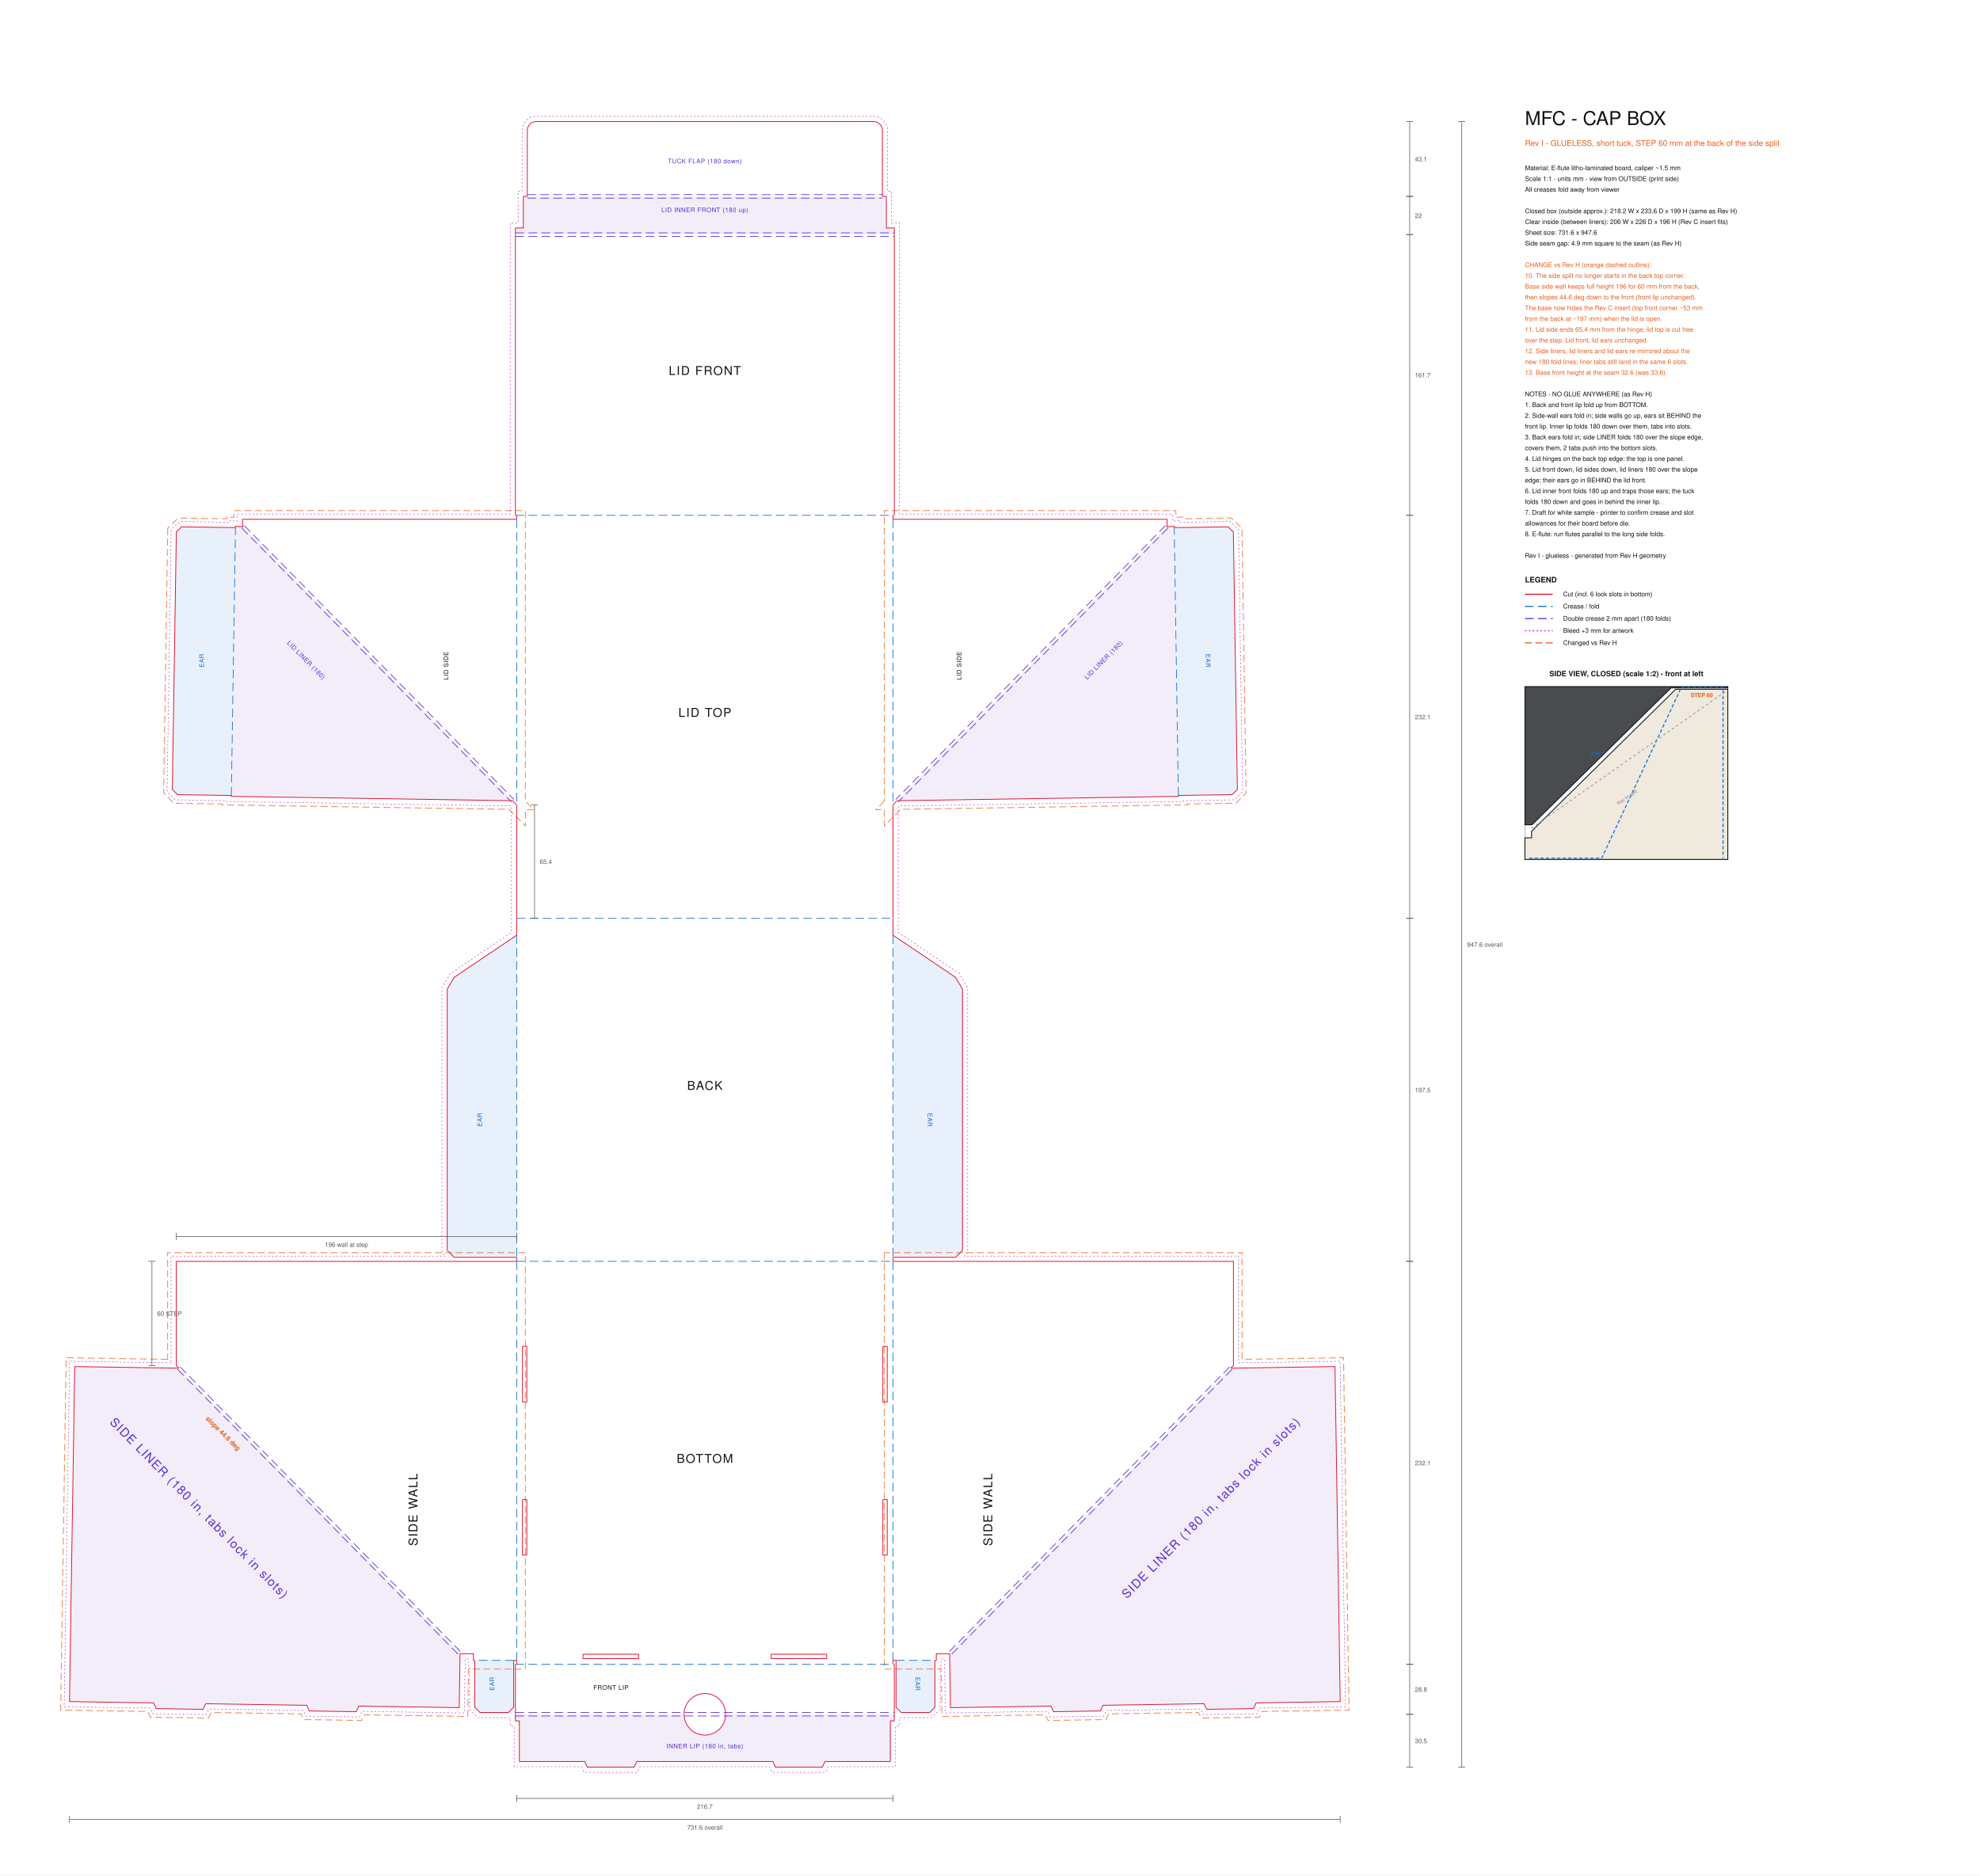
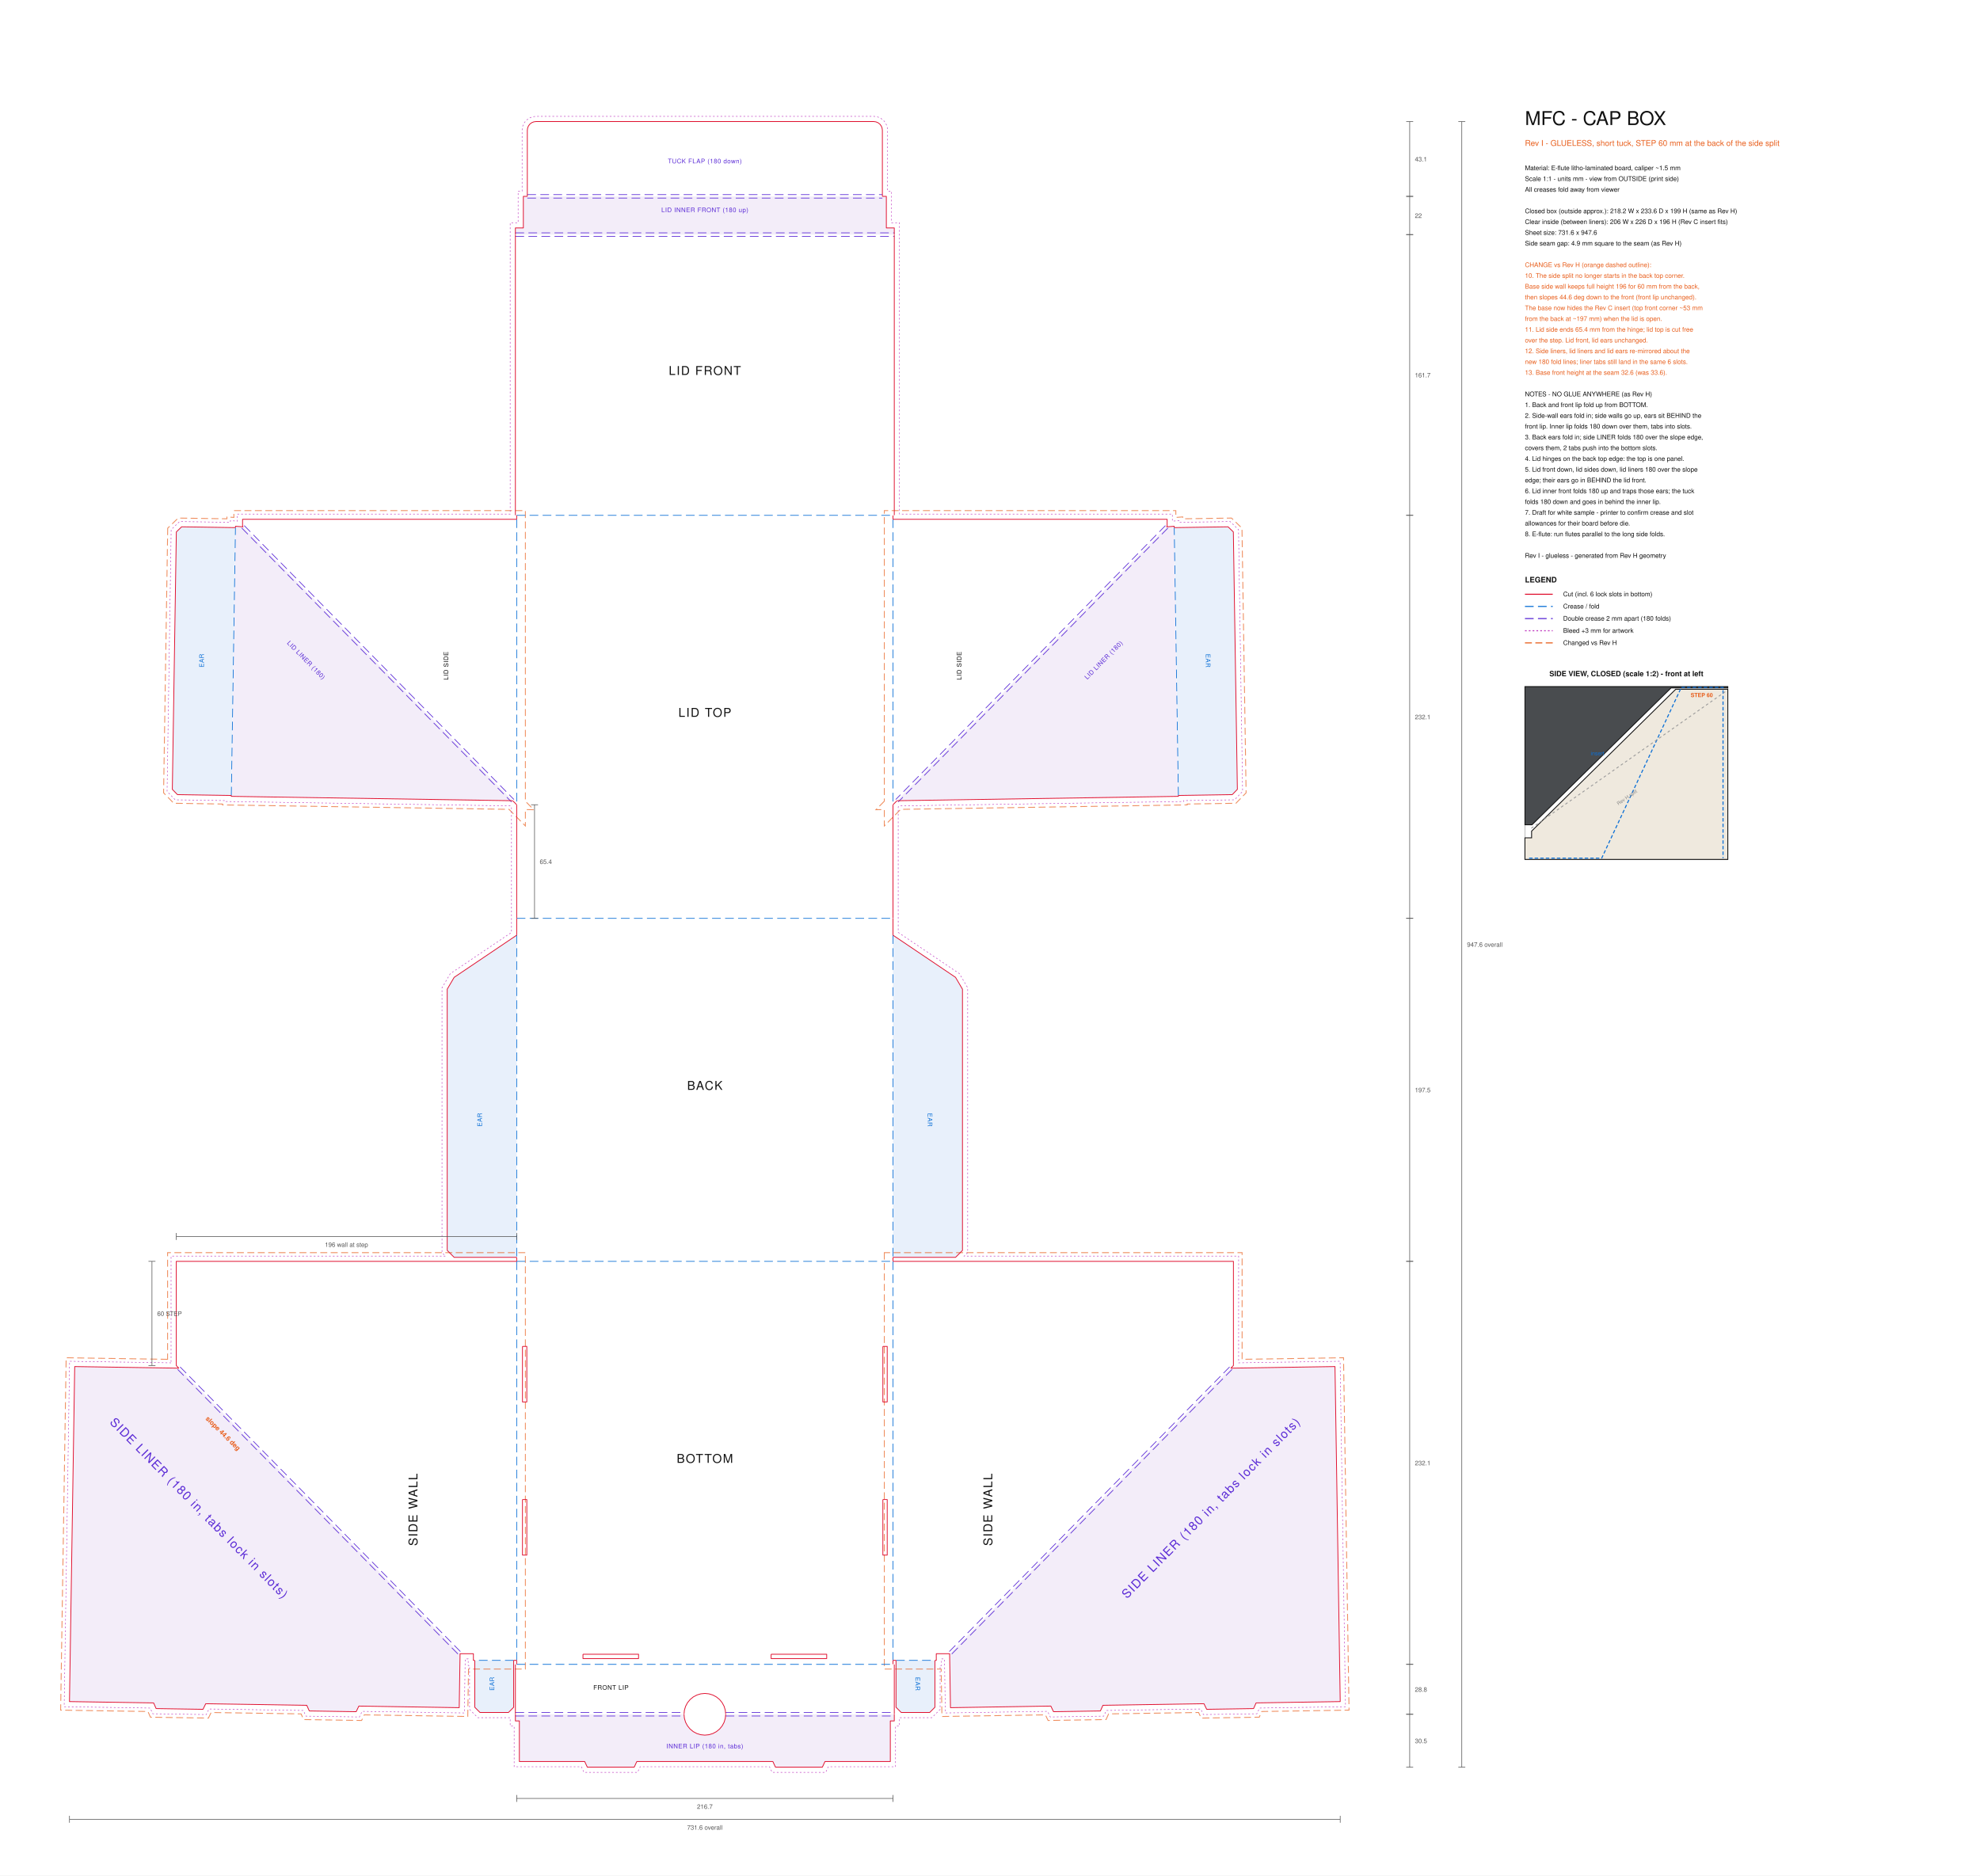
<svg xmlns="http://www.w3.org/2000/svg" width="1140mm" height="1080mm" viewBox="0 0 1140 1080">
  <rect width="100%" height="100%" fill="#ffffff" />
  <g transform="translate(1.76 0.00)">
    <path d="M294.98 987.14 L392.06 987.14 L392.29 989.48 L392.97 991.73 L394.08 993.81 L395.57 995.63 L397.39 997.12 L399.47 998.23 L401.72 998.91 L404.06 999.14 L406.40 998.91 L408.65 998.23 L410.73 997.12 L412.55 995.63 L414.04 993.81 L415.15 991.73 L415.83 989.48 L416.06 987.14 L513.13 987.14 L513.13 990.97 L510.85 990.97 L510.85 1014.35 L473.22 1014.35 L471.72 1017.60 L444.72 1017.60 L443.22 1014.35 L364.89 1014.35 L363.39 1017.60 L336.39 1017.60 L334.89 1014.35 L297.27 1014.35 L297.27 990.97 L294.98 990.97 Z" fill="#f3edf9" />
    <path d="M101.23 787.84 L41.25 786.91 L38.24 979.83 L86.68 980.59 L88.13 983.86 L115.13 984.28 L116.68 981.06 L174.87 981.97 L176.32 985.23 L203.30 985.66 L204.85 982.42 L262.64 983.33 L263.13 952.27 Z" fill="#f3edf9" />
    <path d="M293.99 956.10 L271.60 956.10 L271.60 983.10 L274.60 986.10 L290.99 986.10 L293.99 983.10 Z" fill="#e8f0fb" />
    <path d="M706.89 787.84 L766.87 786.91 L769.88 979.83 L721.44 980.59 L719.99 983.86 L692.99 984.28 L691.44 981.06 L633.25 981.97 L631.80 985.23 L604.82 985.66 L603.27 982.42 L545.48 983.33 L544.99 952.27 Z" fill="#f3edf9" />
    <path d="M514.13 956.10 L536.52 956.10 L536.52 983.10 L533.52 986.10 L517.13 986.10 L514.13 983.10 Z" fill="#e8f0fb" />
    <path d="M295.73 724.03 L259.73 724.03 L255.73 720.03 L255.73 569.60 L259.73 562.78 L295.73 538.52 Z" fill="#e8f0fb" />
    <path d="M512.39 724.03 L548.39 724.03 L552.39 720.03 L552.39 569.60 L548.39 562.78 L512.39 538.52 Z" fill="#e8f0fb" />
    <path d="M294.98 135.08 L513.13 135.08 L513.13 131.25 L508.56 131.25 L508.56 113.08 L299.56 113.08 L299.56 131.25 L294.98 131.25 Z" fill="#f3edf9" />
    <path d="M293.44 461.08 L131.41 458.57 L133.82 303.04 L138.15 303.36 Z" fill="#f3edf9" />
    <path d="M131.42 458.06 L133.81 303.82 L102.82 303.35 L99.77 306.30 L97.46 454.54 L100.42 457.58 Z" fill="#e8f0fb" />
    <path d="M514.68 461.08 L676.71 458.57 L674.30 303.04 L669.97 303.36 Z" fill="#f3edf9" />
    <path d="M676.70 458.06 L674.31 303.82 L705.30 303.35 L708.35 306.30 L710.66 454.54 L707.70 457.58 Z" fill="#e8f0fb" />
    <path d="M507.39 721.32 L507.39 961.10 L540.13 961.10 L540.56 988.41 L600.14 987.47 L601.69 990.71 L635.07 990.18 L636.52 986.92 L688.32 986.11 L689.87 989.33 L723.26 988.81 L724.71 985.54 L774.96 984.75 L771.79 781.83 L713.39 782.74 L713.39 721.32 L507.39 721.32 Z" fill="none" stroke="#e85d1a" stroke-width="0.5" stroke-dasharray="4 2" opacity="0.7" />
    <path d="M507.39 461.36 L502.55 466.27 L507.39 466.19 L507.39 475.60 L516.80 466.05 L681.79 463.49 L681.78 462.98 L709.84 462.55 L715.69 456.54 L713.32 304.15 L707.29 298.32 L679.23 298.74 L679.22 297.66 L675.23 297.96 L675.23 294.03 L507.39 294.03 L507.39 461.36 Z" fill="none" stroke="#e85d1a" stroke-width="0.5" stroke-dasharray="4 2" opacity="0.7" />
    <path d="M94.80 304.15 L92.43 456.54 L98.28 462.55 L126.34 462.98 L126.33 463.49 L291.32 466.05 L300.73 475.60 L300.73 466.19 L305.57 466.27 L300.73 461.36 L300.73 294.03 L132.89 294.03 L132.89 297.96 L128.90 297.66 L128.89 298.74 L100.83 298.32 L94.80 304.15 Z" fill="none" stroke="#e85d1a" stroke-width="0.5" stroke-dasharray="4 2" opacity="0.7" />
    <path d="M94.73 782.74 L36.33 781.83 L33.16 984.75 L83.41 985.54 L84.86 988.81 L118.25 989.33 L119.80 986.11 L171.60 986.92 L173.05 990.18 L206.43 990.71 L207.98 987.47 L267.56 988.41 L267.99 961.10 L300.73 961.10 L300.73 721.32 L94.73 721.32 L94.73 782.74 Z" fill="none" stroke="#e85d1a" stroke-width="0.5" stroke-dasharray="4 2" opacity="0.7" />
    <path d="M96.73 784.77 L38.30 783.86 L35.19 982.78 L84.72 983.56 L86.17 986.83 L117.00 987.31 L118.55 984.09 L172.91 984.94 L174.36 988.20 L205.18 988.69 L206.73 985.45 L265.59 986.38 L266.08 955.27 L267.81 955.27 L267.81 959.10 L268.60 959.10 L268.60 984.34 L273.36 989.10 L291.98 989.10 L291.98 993.97 L294.27 993.97 L294.27 1017.35 L332.97 1017.35 L334.47 1020.60 L365.31 1020.60 L366.81 1017.35 L441.30 1017.35 L442.80 1020.60 L473.64 1020.60 L475.14 1017.35 L513.85 1017.35 L513.85 993.97 L516.13 993.97 L516.13 989.10 L534.76 989.10 L539.52 984.34 L539.52 959.10 L540.31 959.10 L540.31 955.27 L542.04 955.27 L542.53 986.38 L601.39 985.45 L602.94 988.69 L633.76 988.20 L635.21 984.94 L689.57 984.09 L691.12 987.31 L721.95 986.83 L723.40 983.56 L772.93 982.78 L769.82 783.86 L711.39 784.77 L711.39 723.32 L553.34 723.32 L555.39 721.27 L555.39 568.79 L550.63 560.67 L515.39 536.92 L515.39 464.63 L515.95 464.06 L679.76 461.52 L679.75 461.01 L708.99 460.56 L713.68 455.74 L711.33 305.01 L706.49 300.33 L677.27 300.77 L677.25 299.81 L673.23 300.11 L673.23 296.03 L516.13 296.03 L516.13 128.25 L511.56 128.25 L511.56 110.08 L509.27 110.08 L509.27 74.80 L509.02 72.92 L508.22 70.99 L506.95 69.32 L505.28 68.05 L503.35 67.25 L501.47 67.00 L306.65 67.00 L304.77 67.25 L302.84 68.05 L301.17 69.32 L299.90 70.99 L299.10 72.92 L298.85 74.80 L298.85 110.08 L296.56 110.08 L296.56 128.25 L291.98 128.25 L291.98 296.03 L134.89 296.03 L134.89 300.11 L130.87 299.81 L130.85 300.77 L101.63 300.33 L96.79 305.01 L94.44 455.74 L99.13 460.56 L128.37 461.01 L128.36 461.52 L292.17 464.06 L292.73 464.63 L292.73 536.92 L257.49 560.67 L252.73 568.79 L252.73 721.27 L254.78 723.32 L96.73 723.32 L96.73 784.77 Z" fill="none" stroke="#c03cc0" stroke-width="0.3" stroke-dasharray="1 1.2" />
-     <path d="M294.98 958.39 L513.13 958.39 M295.73 726.32 L295.73 956.10 M293.99 956.10 L271.60 956.10 M512.39 726.32 L512.39 956.10 M514.13 956.10 L536.52 956.10 M295.73 726.32 L512.39 726.32 M295.73 538.52 L295.73 724.03 M512.39 538.52 L512.39 724.03 M295.73 528.82 L512.39 528.82 M294.98 296.74 L513.13 296.74 M295.73 299.03 L295.73 463.40 M131.42 458.06 L133.81 303.82 M512.39 299.03 L512.39 463.40 M676.70 458.06 L674.31 303.82" fill="none" stroke="#0a6fd6" stroke-width="0.4" stroke-dasharray="5 2.5" />
-     <path d="M294.98 986.14 L513.13 986.14 M294.98 988.14 L513.13 988.14 M101.94 787.14 L263.84 951.57 M100.52 788.54 L262.42 952.97 M707.60 788.54 L545.70 952.97 M706.18 787.14 L544.28 951.57 M294.98 134.08 L513.13 134.08 M294.98 136.08 L513.13 136.08 M301.85 112.08 L506.27 112.08 M301.85 114.08 L506.27 114.08 M138.86 302.66 L294.15 460.38 M137.44 304.06 L292.73 461.78 M670.68 304.06 L515.39 461.78 M669.26 302.66 L513.97 460.38" fill="none" stroke="#5b2bd6" stroke-width="0.4" stroke-dasharray="5 2.5" />
+     <path d="M295.67 958.39 L512.45 958.39 M295.73 726.32 L295.73 956.10 M293.99 956.10 L271.60 956.10 M512.39 726.32 L512.39 956.10 M514.13 956.10 L536.52 956.10 M295.73 726.32 L512.39 726.32 M295.73 538.52 L295.73 724.03 M512.39 538.52 L512.39 724.03 M295.73 528.82 L512.39 528.82 M295.67 296.74 L512.45 296.74 M295.73 299.03 L295.73 463.40 M131.42 458.06 L133.81 303.82 M512.39 299.03 L512.39 463.40 M676.70 458.06 L674.31 303.82" fill="none" stroke="#0a6fd6" stroke-width="0.4" stroke-dasharray="5 2.5" />
+     <path d="M294.98 986.14 L392.12 986.14 M294.98 988.14 L392.12 988.14 M416.00 986.14 L513.13 986.14 M416.00 988.14 L513.13 988.14 M101.94 787.14 L263.84 951.57 M100.52 788.54 L262.42 952.97 M707.60 788.54 L545.70 952.97 M706.18 787.14 L544.28 951.57 M294.98 134.08 L513.13 134.08 M294.98 136.08 L513.13 136.08 M301.85 112.08 L506.27 112.08 M301.85 114.08 L506.27 114.08 M138.86 302.66 L294.15 460.38 M137.44 304.06 L292.73 461.78 M670.68 304.06 L515.39 461.78 M669.26 302.66 L513.97 460.38" fill="none" stroke="#5b2bd6" stroke-width="0.4" stroke-dasharray="5 2.5" />
    <path d="M101.23 787.84 L41.25 786.91 L38.24 979.83 L86.68 980.59 L88.13 983.86 L115.13 984.28 L116.68 981.06 L174.87 981.97 L176.32 985.23 L203.30 985.66 L204.85 982.42 L262.64 983.33 L263.13 952.27 L270.81 952.27 L270.81 956.10 L271.60 956.10 M295.65 726.32 L99.73 726.32 L99.73 786.32 L101.23 787.84 M293.33 461.08 L131.41 458.57 L131.42 458.06 M133.73 303.82 L102.82 303.35 L99.77 306.30 L97.46 454.54 L100.42 457.58 L131.42 458.06 M133.81 303.82 L133.82 303.04 L138.15 303.36 L137.89 302.86 L137.89 299.03 L295.65 299.03 M271.60 956.18 L271.60 983.10 L274.60 986.10 L290.99 986.10 L293.99 983.10 L293.99 956.18 M293.44 461.08 L295.65 463.32 M293.99 956.10 L295.65 956.10 M301.85 113.08 L299.56 113.08 L299.56 131.25 L294.98 131.25 L294.98 135.00 M294.98 296.66 L294.98 135.16 M294.98 987.06 L294.98 958.47 M513.13 987.22 L513.13 990.97 L510.85 990.97 L510.85 1014.35 L473.22 1014.35 L471.72 1017.60 L444.72 1017.60 L443.22 1014.35 L364.89 1014.35 L363.39 1017.60 L336.39 1017.60 L334.89 1014.35 L297.27 1014.35 L297.27 990.97 L294.98 990.97 L294.98 987.22 M295.65 724.03 L259.73 724.03 L255.73 720.03 L255.73 569.60 L259.73 562.78 L295.65 538.57 M295.73 299.03 L295.73 296.82 M295.73 528.74 L295.73 463.40 M295.73 538.52 L295.73 528.90 M295.73 726.24 L295.73 724.03 M295.73 958.31 L295.73 956.10 M506.27 113.00 L506.27 75.00 L506.10 73.71 L505.60 72.50 L504.81 71.46 L503.77 70.67 L502.56 70.17 L501.27 70.00 L306.85 70.00 L305.56 70.17 L304.35 70.67 L303.31 71.46 L302.52 72.50 L302.02 73.71 L301.85 75.00 L301.85 113.00 M416.05 987.06 L415.83 984.80 L415.15 982.55 L414.04 980.47 L412.55 978.65 L410.73 977.16 L408.65 976.05 L406.40 975.37 L404.06 975.14 L401.72 975.37 L399.47 976.05 L397.39 977.16 L395.57 978.65 L394.08 980.47 L392.97 982.55 L392.29 984.80 L392.07 987.06 M392.07 987.22 L392.29 989.48 L392.97 991.73 L394.08 993.81 L395.57 995.63 L397.39 997.12 L399.47 998.23 L401.72 998.91 L404.06 999.14 L406.40 998.91 L408.65 998.23 L410.73 997.12 L412.55 995.63 L414.04 993.81 L415.15 991.73 L415.83 989.48 L416.05 987.22 M513.13 135.00 L513.13 131.25 L508.56 131.25 L508.56 113.08 L506.27 113.08 M512.39 296.82 L512.39 299.03 M512.39 463.40 L512.39 528.74 M512.39 528.90 L512.39 538.52 M512.39 724.03 L512.39 726.24 M512.39 956.10 L512.39 958.31 M512.47 299.03 L670.23 299.03 L670.23 302.86 L669.97 303.36 L674.30 303.04 L674.31 303.82 M514.68 461.08 L512.47 463.32 M512.47 724.03 L548.39 724.03 L552.39 720.03 L552.39 569.60 L548.39 562.78 L512.47 538.57 M512.47 726.32 L708.39 726.32 L708.39 786.32 L706.89 787.84 M514.13 956.10 L512.47 956.10 M513.13 135.16 L513.13 296.66 M513.13 958.47 L513.13 987.06 M536.52 956.18 L536.52 983.10 L533.52 986.10 L517.13 986.10 L514.13 983.10 L514.13 956.18 M514.79 461.08 L676.71 458.57 L676.70 458.06 M706.89 787.84 L766.87 786.91 L769.88 979.83 L721.44 980.59 L719.99 983.86 L692.99 984.28 L691.44 981.06 L633.25 981.97 L631.80 985.23 L604.82 985.66 L603.27 982.42 L545.48 983.33 L544.99 952.27 L537.31 952.27 L537.31 956.10 L536.52 956.10 M674.39 303.82 L705.30 303.35 L708.35 306.30 L710.66 454.54 L707.70 457.58 L676.70 458.06 M299.06 775.30 L301.56 775.30 L301.56 807.29 L299.06 807.29 L299.06 775.30 M299.06 863.48 L301.56 863.48 L301.56 895.48 L299.06 895.48 L299.06 863.48 M333.89 952.56 L365.89 952.56 L365.89 955.06 L333.89 955.06 L333.89 952.56 M442.22 952.56 L474.22 952.56 L474.22 955.06 L442.22 955.06 L442.22 952.56 M506.56 775.30 L509.06 775.30 L509.06 807.29 L506.56 807.29 L506.56 775.30 M506.56 863.48 L509.06 863.48 L509.06 895.48 L506.56 895.48 L506.56 863.48" fill="none" stroke="#e0102f" stroke-width="0.45" stroke-linejoin="round" />
    <text x="0" y="0" transform="translate(404.06 842.36) rotate(0.00)" font-family="Helvetica, Arial, sans-serif" font-size="7.00" font-weight="400" fill="#111111" text-anchor="middle" letter-spacing="0.60">BOTTOM</text>
    <text x="0" y="0" transform="translate(350.00 973.00) rotate(0.00)" font-family="Helvetica, Arial, sans-serif" font-size="3.60" font-weight="400" fill="#111111" text-anchor="middle" letter-spacing="0.20">FRONT LIP</text>
    <text x="0" y="0" transform="translate(404.06 1006.75) rotate(0.00)" font-family="Helvetica, Arial, sans-serif" font-size="3.60" font-weight="400" fill="#5b2bd6" text-anchor="middle" letter-spacing="0.20">INNER LIP (180 in, tabs)</text>
    <text x="0" y="0" transform="translate(238.58 869.30) rotate(-90.00)" font-family="Helvetica, Arial, sans-serif" font-size="7.00" font-weight="400" fill="#111111" text-anchor="middle" letter-spacing="0.60">SIDE WALL</text>
    <text x="0" y="0" transform="translate(111.07 870.06) rotate(45.44)" font-family="Helvetica, Arial, sans-serif" font-size="7.00" font-weight="400" fill="#5b2bd6" text-anchor="middle" letter-spacing="0.60">SIDE LINER (180 in, tabs lock in slots)</text>
    <text x="0" y="0" transform="translate(282.80 969.60) rotate(-90.00)" font-family="Helvetica, Arial, sans-serif" font-size="3.60" font-weight="400" fill="#0a6fd6" text-anchor="middle" letter-spacing="0.20">EAR</text>
    <text x="0" y="0" transform="translate(569.54 869.30) rotate(-90.00)" font-family="Helvetica, Arial, sans-serif" font-size="7.00" font-weight="400" fill="#111111" text-anchor="middle" letter-spacing="0.60">SIDE WALL</text>
    <text x="0" y="0" transform="translate(697.05 870.06) rotate(-45.44)" font-family="Helvetica, Arial, sans-serif" font-size="7.00" font-weight="400" fill="#5b2bd6" text-anchor="middle" letter-spacing="0.60">SIDE LINER (180 in, tabs lock in slots)</text>
    <text x="0" y="0" transform="translate(525.33 969.60) rotate(90.00)" font-family="Helvetica, Arial, sans-serif" font-size="3.60" font-weight="400" fill="#0a6fd6" text-anchor="middle" letter-spacing="0.20">EAR</text>
    <text x="0" y="0" transform="translate(404.06 627.57) rotate(0.00)" font-family="Helvetica, Arial, sans-serif" font-size="7.00" font-weight="400" fill="#111111" text-anchor="middle" letter-spacing="0.60">BACK</text>
    <text x="0" y="0" transform="translate(275.73 644.82) rotate(-90.00)" font-family="Helvetica, Arial, sans-serif" font-size="3.60" font-weight="400" fill="#0a6fd6" text-anchor="middle" letter-spacing="0.20">EAR</text>
    <text x="0" y="0" transform="translate(532.39 644.82) rotate(90.00)" font-family="Helvetica, Arial, sans-serif" font-size="3.60" font-weight="400" fill="#0a6fd6" text-anchor="middle" letter-spacing="0.20">EAR</text>
    <text x="0" y="0" transform="translate(404.06 412.78) rotate(0.00)" font-family="Helvetica, Arial, sans-serif" font-size="7.00" font-weight="400" fill="#111111" text-anchor="middle" letter-spacing="0.60">LID TOP</text>
    <text x="0" y="0" transform="translate(404.06 215.91) rotate(0.00)" font-family="Helvetica, Arial, sans-serif" font-size="7.00" font-weight="400" fill="#111111" text-anchor="middle" letter-spacing="0.60">LID FRONT</text>
    <text x="0" y="0" transform="translate(404.06 122.16) rotate(0.00)" font-family="Helvetica, Arial, sans-serif" font-size="3.60" font-weight="400" fill="#5b2bd6" text-anchor="middle" letter-spacing="0.20">LID INNER FRONT (180 up)</text>
    <text x="0" y="0" transform="translate(404.06 94.04) rotate(0.00)" font-family="Helvetica, Arial, sans-serif" font-size="3.60" font-weight="400" fill="#5b2bd6" text-anchor="middle" letter-spacing="0.20">TUCK FLAP (180 down)</text>
    <text x="0" y="0" transform="translate(256.34 383.38) rotate(-90.00)" font-family="Helvetica, Arial, sans-serif" font-size="3.60" font-weight="400" fill="#111111" text-anchor="middle" letter-spacing="0.20">LID SIDE</text>
    <text x="0" y="0" transform="translate(173.59 380.97) rotate(45.44)" font-family="Helvetica, Arial, sans-serif" font-size="3.60" font-weight="400" fill="#5b2bd6" text-anchor="middle" letter-spacing="0.20">LID LINER (180)</text>
    <text x="0" y="0" transform="translate(115.62 380.42) rotate(-90.00)" font-family="Helvetica, Arial, sans-serif" font-size="3.60" font-weight="400" fill="#0a6fd6" text-anchor="middle" letter-spacing="0.20">EAR</text>
    <text x="0" y="0" transform="translate(551.78 383.38) rotate(-90.00)" font-family="Helvetica, Arial, sans-serif" font-size="3.60" font-weight="400" fill="#111111" text-anchor="middle" letter-spacing="0.20">LID SIDE</text>
    <text x="0" y="0" transform="translate(634.53 380.97) rotate(-45.44)" font-family="Helvetica, Arial, sans-serif" font-size="3.60" font-weight="400" fill="#5b2bd6" text-anchor="middle" letter-spacing="0.20">LID LINER (180)</text>
    <text x="0" y="0" transform="translate(692.50 380.42) rotate(90.00)" font-family="Helvetica, Arial, sans-serif" font-size="3.60" font-weight="400" fill="#0a6fd6" text-anchor="middle" letter-spacing="0.20">EAR</text>
    <path d="M85.73 726.32 V786.32 M83.73 726.32 h4.00 M83.73 786.32 h4.00" stroke="#555555" stroke-width="0.35" fill="none" />
    <text x="0" y="0" transform="translate(88.73 757.72) rotate(0.00)" font-family="Helvetica, Arial, sans-serif" font-size="3.60" font-weight="400" fill="#555555" text-anchor="start" letter-spacing="0.00">60 STEP</text>
    <path d="M99.73 712.00 H295.73 M99.73 710.00 v4.00 M295.73 710.00 v4.00" stroke="#555555" stroke-width="0.35" fill="none" />
    <text x="0" y="0" transform="translate(197.73 718.00) rotate(0.00)" font-family="Helvetica, Arial, sans-serif" font-size="3.60" font-weight="400" fill="#555555" text-anchor="middle" letter-spacing="0.00">196 wall at step</text>
    <text x="0" y="0" transform="translate(125.73 826.32) rotate(44.56)" font-family="Helvetica, Arial, sans-serif" font-size="3.80" font-weight="700" fill="#e85d1a" text-anchor="middle" letter-spacing="0.00">slope 44.6 deg</text>
    <path d="M306.00 463.40 V528.82 M304.00 463.40 h4.00 M304.00 528.82 h4.00" stroke="#555555" stroke-width="0.35" fill="none" />
    <text x="0" y="0" transform="translate(309.00 497.51) rotate(0.00)" font-family="Helvetica, Arial, sans-serif" font-size="3.60" font-weight="400" fill="#555555" text-anchor="start" letter-spacing="0.00">65.4</text>
    <path d="M809.88 70.00 V113.08 M807.88 70.00 h4.00 M807.88 113.08 h4.00" stroke="#555555" stroke-width="0.35" fill="none" />
    <text x="0" y="0" transform="translate(812.88 92.94) rotate(0.00)" font-family="Helvetica, Arial, sans-serif" font-size="3.60" font-weight="400" fill="#555555" text-anchor="start" letter-spacing="0.00">43.1</text>
    <path d="M809.88 113.08 V135.08 M807.88 113.08 h4.00 M807.88 135.08 h4.00" stroke="#555555" stroke-width="0.35" fill="none" />
    <text x="0" y="0" transform="translate(812.88 125.48) rotate(0.00)" font-family="Helvetica, Arial, sans-serif" font-size="3.60" font-weight="400" fill="#555555" text-anchor="start" letter-spacing="0.00">22</text>
    <path d="M809.88 135.08 V296.74 M807.88 135.08 h4.00 M807.88 296.74 h4.00" stroke="#555555" stroke-width="0.35" fill="none" />
    <text x="0" y="0" transform="translate(812.88 217.31) rotate(0.00)" font-family="Helvetica, Arial, sans-serif" font-size="3.60" font-weight="400" fill="#555555" text-anchor="start" letter-spacing="0.00">161.7</text>
    <path d="M809.88 296.74 V528.82 M807.88 296.74 h4.00 M807.88 528.82 h4.00" stroke="#555555" stroke-width="0.35" fill="none" />
    <text x="0" y="0" transform="translate(812.88 414.18) rotate(0.00)" font-family="Helvetica, Arial, sans-serif" font-size="3.60" font-weight="400" fill="#555555" text-anchor="start" letter-spacing="0.00">232.1</text>
    <path d="M809.88 528.82 V726.32 M807.88 528.82 h4.00 M807.88 726.32 h4.00" stroke="#555555" stroke-width="0.35" fill="none" />
    <text x="0" y="0" transform="translate(812.88 628.97) rotate(0.00)" font-family="Helvetica, Arial, sans-serif" font-size="3.60" font-weight="400" fill="#555555" text-anchor="start" letter-spacing="0.00">197.5</text>
    <path d="M809.88 726.32 V958.39 M807.88 726.32 h4.00 M807.88 958.39 h4.00" stroke="#555555" stroke-width="0.35" fill="none" />
    <text x="0" y="0" transform="translate(812.88 843.75) rotate(0.00)" font-family="Helvetica, Arial, sans-serif" font-size="3.60" font-weight="400" fill="#555555" text-anchor="start" letter-spacing="0.00">232.1</text>
    <path d="M809.88 958.39 V987.14 M807.88 958.39 h4.00 M807.88 987.14 h4.00" stroke="#555555" stroke-width="0.35" fill="none" />
    <text x="0" y="0" transform="translate(812.88 974.16) rotate(0.00)" font-family="Helvetica, Arial, sans-serif" font-size="3.60" font-weight="400" fill="#555555" text-anchor="start" letter-spacing="0.00">28.8</text>
    <path d="M809.88 987.14 V1017.60 M807.88 987.14 h4.00 M807.88 1017.60 h4.00" stroke="#555555" stroke-width="0.35" fill="none" />
    <text x="0" y="0" transform="translate(812.88 1003.77) rotate(0.00)" font-family="Helvetica, Arial, sans-serif" font-size="3.60" font-weight="400" fill="#555555" text-anchor="start" letter-spacing="0.00">30.5</text>
    <path d="M839.88 70.00 V1017.60 M837.88 70.00 h4.00 M837.88 1017.60 h4.00" stroke="#555555" stroke-width="0.35" fill="none" />
    <text x="0" y="0" transform="translate(842.88 545.20) rotate(0.00)" font-family="Helvetica, Arial, sans-serif" font-size="3.60" font-weight="400" fill="#555555" text-anchor="start" letter-spacing="0.00">947.6 overall</text>
    <path d="M295.73 1035.60 H512.39 M295.73 1033.60 v4.00 M512.39 1033.60 v4.00" stroke="#555555" stroke-width="0.35" fill="none" />
    <text x="0" y="0" transform="translate(404.06 1041.60) rotate(0.00)" font-family="Helvetica, Arial, sans-serif" font-size="3.60" font-weight="400" fill="#555555" text-anchor="middle" letter-spacing="0.00">216.7</text>
    <path d="M38.24 1047.60 H769.88 M38.24 1045.60 v4.00 M769.88 1045.60 v4.00" stroke="#555555" stroke-width="0.35" fill="none" />
    <text x="0" y="0" transform="translate(404.06 1053.60) rotate(0.00)" font-family="Helvetica, Arial, sans-serif" font-size="3.60" font-weight="400" fill="#555555" text-anchor="middle" letter-spacing="0.00">731.6 overall</text>
  </g>
  <text x="0" y="0" transform="translate(878.00 72.00) rotate(0.00)" font-family="Helvetica, Arial, sans-serif" font-size="11.00" font-weight="400" fill="#111111" text-anchor="start" letter-spacing="0.00">MFC - CAP BOX</text>
  <text x="0" y="0" transform="translate(878.00 84.00) rotate(0.00)" font-family="Helvetica, Arial, sans-serif" font-size="4.60" font-weight="400" fill="#e85d1a" text-anchor="start" letter-spacing="0.00">Rev I - GLUELESS, short tuck, STEP 60 mm at the back of the side split</text>
  <text x="0" y="0" transform="translate(878.00 98.00) rotate(0.00)" font-family="Helvetica, Arial, sans-serif" font-size="3.70" font-weight="400" fill="#111111" text-anchor="start" letter-spacing="0.00">Material: E-flute litho-laminated board, caliper ~1.5 mm</text>
  <text x="0" y="0" transform="translate(878.00 104.20) rotate(0.00)" font-family="Helvetica, Arial, sans-serif" font-size="3.70" font-weight="400" fill="#111111" text-anchor="start" letter-spacing="0.00">Scale 1:1 - units mm - view from OUTSIDE (print side)</text>
  <text x="0" y="0" transform="translate(878.00 110.40) rotate(0.00)" font-family="Helvetica, Arial, sans-serif" font-size="3.70" font-weight="400" fill="#111111" text-anchor="start" letter-spacing="0.00">All creases fold away from viewer</text>
  <text x="0" y="0" transform="translate(878.00 116.60) rotate(0.00)" font-family="Helvetica, Arial, sans-serif" font-size="3.70" font-weight="400" fill="#111111" text-anchor="start" letter-spacing="0.00" />
  <text x="0" y="0" transform="translate(878.00 122.80) rotate(0.00)" font-family="Helvetica, Arial, sans-serif" font-size="3.70" font-weight="400" fill="#111111" text-anchor="start" letter-spacing="0.00">Closed box (outside approx.): 218.2 W x 233.6 D x 199 H  (same as Rev H)</text>
  <text x="0" y="0" transform="translate(878.00 129.00) rotate(0.00)" font-family="Helvetica, Arial, sans-serif" font-size="3.70" font-weight="400" fill="#111111" text-anchor="start" letter-spacing="0.00">Clear inside (between liners): 206 W x 226 D x 196 H (Rev C insert fits)</text>
  <text x="0" y="0" transform="translate(878.00 135.20) rotate(0.00)" font-family="Helvetica, Arial, sans-serif" font-size="3.70" font-weight="400" fill="#111111" text-anchor="start" letter-spacing="0.00">Sheet size: 731.6 x 947.6</text>
  <text x="0" y="0" transform="translate(878.00 141.40) rotate(0.00)" font-family="Helvetica, Arial, sans-serif" font-size="3.70" font-weight="400" fill="#111111" text-anchor="start" letter-spacing="0.00">Side seam gap: 4.9 mm square to the seam (as Rev H)</text>
  <text x="0" y="0" transform="translate(878.00 147.60) rotate(0.00)" font-family="Helvetica, Arial, sans-serif" font-size="3.70" font-weight="400" fill="#111111" text-anchor="start" letter-spacing="0.00" />
  <text x="0" y="0" transform="translate(878.00 153.80) rotate(0.00)" font-family="Helvetica, Arial, sans-serif" font-size="3.70" font-weight="400" fill="#e85d1a" text-anchor="start" letter-spacing="0.00">CHANGE vs Rev H (orange dashed outline):</text>
  <text x="0" y="0" transform="translate(878.00 160.00) rotate(0.00)" font-family="Helvetica, Arial, sans-serif" font-size="3.70" font-weight="400" fill="#e85d1a" text-anchor="start" letter-spacing="0.00">10. The side split no longer starts in the back top corner.</text>
  <text x="0" y="0" transform="translate(878.00 166.20) rotate(0.00)" font-family="Helvetica, Arial, sans-serif" font-size="3.70" font-weight="400" fill="#e85d1a" text-anchor="start" letter-spacing="0.00">    Base side wall keeps full height 196 for 60 mm from the back,</text>
  <text x="0" y="0" transform="translate(878.00 172.40) rotate(0.00)" font-family="Helvetica, Arial, sans-serif" font-size="3.70" font-weight="400" fill="#e85d1a" text-anchor="start" letter-spacing="0.00">    then slopes 44.6 deg down to the front (front lip unchanged).</text>
  <text x="0" y="0" transform="translate(878.00 178.60) rotate(0.00)" font-family="Helvetica, Arial, sans-serif" font-size="3.70" font-weight="400" fill="#e85d1a" text-anchor="start" letter-spacing="0.00">    The base now hides the Rev C insert (top front corner ~53 mm</text>
  <text x="0" y="0" transform="translate(878.00 184.80) rotate(0.00)" font-family="Helvetica, Arial, sans-serif" font-size="3.70" font-weight="400" fill="#e85d1a" text-anchor="start" letter-spacing="0.00">    from the back at ~197 mm) when the lid is open.</text>
  <text x="0" y="0" transform="translate(878.00 191.00) rotate(0.00)" font-family="Helvetica, Arial, sans-serif" font-size="3.70" font-weight="400" fill="#e85d1a" text-anchor="start" letter-spacing="0.00">11. Lid side ends 65.4 mm from the hinge; lid top is cut free</text>
  <text x="0" y="0" transform="translate(878.00 197.20) rotate(0.00)" font-family="Helvetica, Arial, sans-serif" font-size="3.70" font-weight="400" fill="#e85d1a" text-anchor="start" letter-spacing="0.00">    over the step. Lid front, lid ears unchanged.</text>
  <text x="0" y="0" transform="translate(878.00 203.40) rotate(0.00)" font-family="Helvetica, Arial, sans-serif" font-size="3.70" font-weight="400" fill="#e85d1a" text-anchor="start" letter-spacing="0.00">12. Side liners, lid liners and lid ears re-mirrored about the</text>
  <text x="0" y="0" transform="translate(878.00 209.60) rotate(0.00)" font-family="Helvetica, Arial, sans-serif" font-size="3.70" font-weight="400" fill="#e85d1a" text-anchor="start" letter-spacing="0.00">    new 180 fold lines; liner tabs still land in the same 6 slots.</text>
  <text x="0" y="0" transform="translate(878.00 215.80) rotate(0.00)" font-family="Helvetica, Arial, sans-serif" font-size="3.70" font-weight="400" fill="#e85d1a" text-anchor="start" letter-spacing="0.00">13. Base front height at the seam 32.6 (was 33.6).</text>
  <text x="0" y="0" transform="translate(878.00 222.00) rotate(0.00)" font-family="Helvetica, Arial, sans-serif" font-size="3.70" font-weight="400" fill="#111111" text-anchor="start" letter-spacing="0.00" />
  <text x="0" y="0" transform="translate(878.00 228.20) rotate(0.00)" font-family="Helvetica, Arial, sans-serif" font-size="3.70" font-weight="400" fill="#111111" text-anchor="start" letter-spacing="0.00">NOTES - NO GLUE ANYWHERE (as Rev H)</text>
  <text x="0" y="0" transform="translate(878.00 234.40) rotate(0.00)" font-family="Helvetica, Arial, sans-serif" font-size="3.70" font-weight="400" fill="#111111" text-anchor="start" letter-spacing="0.00">1. Back and front lip fold up from BOTTOM.</text>
  <text x="0" y="0" transform="translate(878.00 240.60) rotate(0.00)" font-family="Helvetica, Arial, sans-serif" font-size="3.70" font-weight="400" fill="#111111" text-anchor="start" letter-spacing="0.00">2. Side-wall ears fold in; side walls go up, ears sit BEHIND the</text>
  <text x="0" y="0" transform="translate(878.00 246.80) rotate(0.00)" font-family="Helvetica, Arial, sans-serif" font-size="3.70" font-weight="400" fill="#111111" text-anchor="start" letter-spacing="0.00">   front lip. Inner lip folds 180 down over them, tabs into slots.</text>
  <text x="0" y="0" transform="translate(878.00 253.00) rotate(0.00)" font-family="Helvetica, Arial, sans-serif" font-size="3.70" font-weight="400" fill="#111111" text-anchor="start" letter-spacing="0.00">3. Back ears fold in; side LINER folds 180 over the slope edge,</text>
  <text x="0" y="0" transform="translate(878.00 259.20) rotate(0.00)" font-family="Helvetica, Arial, sans-serif" font-size="3.70" font-weight="400" fill="#111111" text-anchor="start" letter-spacing="0.00">   covers them, 2 tabs push into the bottom slots.</text>
  <text x="0" y="0" transform="translate(878.00 265.40) rotate(0.00)" font-family="Helvetica, Arial, sans-serif" font-size="3.70" font-weight="400" fill="#111111" text-anchor="start" letter-spacing="0.00">4. Lid hinges on the back top edge: the top is one panel.</text>
  <text x="0" y="0" transform="translate(878.00 271.60) rotate(0.00)" font-family="Helvetica, Arial, sans-serif" font-size="3.70" font-weight="400" fill="#111111" text-anchor="start" letter-spacing="0.00">5. Lid front down, lid sides down, lid liners 180 over the slope</text>
  <text x="0" y="0" transform="translate(878.00 277.80) rotate(0.00)" font-family="Helvetica, Arial, sans-serif" font-size="3.70" font-weight="400" fill="#111111" text-anchor="start" letter-spacing="0.00">   edge; their ears go in BEHIND the lid front.</text>
  <text x="0" y="0" transform="translate(878.00 284.00) rotate(0.00)" font-family="Helvetica, Arial, sans-serif" font-size="3.70" font-weight="400" fill="#111111" text-anchor="start" letter-spacing="0.00">6. Lid inner front folds 180 up and traps those ears; the tuck</text>
  <text x="0" y="0" transform="translate(878.00 290.20) rotate(0.00)" font-family="Helvetica, Arial, sans-serif" font-size="3.70" font-weight="400" fill="#111111" text-anchor="start" letter-spacing="0.00">   folds 180 down and goes in behind the inner lip.</text>
  <text x="0" y="0" transform="translate(878.00 296.40) rotate(0.00)" font-family="Helvetica, Arial, sans-serif" font-size="3.70" font-weight="400" fill="#111111" text-anchor="start" letter-spacing="0.00">7. Draft for white sample - printer to confirm crease and slot</text>
  <text x="0" y="0" transform="translate(878.00 302.60) rotate(0.00)" font-family="Helvetica, Arial, sans-serif" font-size="3.70" font-weight="400" fill="#111111" text-anchor="start" letter-spacing="0.00">   allowances for their board before die.</text>
  <text x="0" y="0" transform="translate(878.00 308.80) rotate(0.00)" font-family="Helvetica, Arial, sans-serif" font-size="3.70" font-weight="400" fill="#111111" text-anchor="start" letter-spacing="0.00">8. E-flute: run flutes parallel to the long side folds.</text>
  <text x="0" y="0" transform="translate(878.00 315.00) rotate(0.00)" font-family="Helvetica, Arial, sans-serif" font-size="3.70" font-weight="400" fill="#111111" text-anchor="start" letter-spacing="0.00" />
  <text x="0" y="0" transform="translate(878.00 321.20) rotate(0.00)" font-family="Helvetica, Arial, sans-serif" font-size="3.70" font-weight="400" fill="#111111" text-anchor="start" letter-spacing="0.00">Rev I - glueless - generated from Rev H geometry</text>
  <text x="0" y="0" transform="translate(878.00 335.40) rotate(0.00)" font-family="Helvetica, Arial, sans-serif" font-size="4.40" font-weight="700" fill="#111111" text-anchor="start" letter-spacing="0.00">LEGEND</text>
  <path d="M878.0 342.2 h16" stroke="#e0102f" stroke-width="0.6" stroke-dasharray="none" />
  <text x="0" y="0" transform="translate(900.00 343.40) rotate(0.00)" font-family="Helvetica, Arial, sans-serif" font-size="3.70" font-weight="400" fill="#111111" text-anchor="start" letter-spacing="0.00">Cut (incl. 6 lock slots in bottom)</text>
  <path d="M878.0 349.2 h16" stroke="#0a6fd6" stroke-width="0.6" stroke-dasharray="5 2.5" />
  <text x="0" y="0" transform="translate(900.00 350.40) rotate(0.00)" font-family="Helvetica, Arial, sans-serif" font-size="3.70" font-weight="400" fill="#111111" text-anchor="start" letter-spacing="0.00">Crease / fold</text>
  <path d="M878.0 356.2 h16" stroke="#5b2bd6" stroke-width="0.6" stroke-dasharray="5 2.5" />
  <text x="0" y="0" transform="translate(900.00 357.40) rotate(0.00)" font-family="Helvetica, Arial, sans-serif" font-size="3.70" font-weight="400" fill="#111111" text-anchor="start" letter-spacing="0.00">Double crease 2 mm apart (180 folds)</text>
  <path d="M878.0 363.2 h16" stroke="#c03cc0" stroke-width="0.6" stroke-dasharray="1 1.2" />
  <text x="0" y="0" transform="translate(900.00 364.40) rotate(0.00)" font-family="Helvetica, Arial, sans-serif" font-size="3.70" font-weight="400" fill="#111111" text-anchor="start" letter-spacing="0.00">Bleed +3 mm for artwork</text>
  <path d="M878.0 370.2 h16" stroke="#e85d1a" stroke-width="0.6" stroke-dasharray="4 2" />
  <text x="0" y="0" transform="translate(900.00 371.40) rotate(0.00)" font-family="Helvetica, Arial, sans-serif" font-size="3.70" font-weight="400" fill="#111111" text-anchor="start" letter-spacing="0.00">Changed vs Rev H</text>
  <rect x="878.00" y="395.40" width="116.80" height="99.50" fill="none" stroke="#999" stroke-width="0.3" />
  <path d="M994.80 494.90 L994.80 396.90 L964.80 396.90 L881.83 478.60 L881.83 482.44 L878.00 482.44 L878.00 494.90 Z" fill="#efe9de" stroke="#111111" stroke-width="0.5" />
  <path d="M994.80 395.40 L878.00 395.40 L878.00 474.94 L882.07 474.94 L962.09 396.15 L994.80 396.15 Z" fill="#2a2d31" fill-opacity="0.85" stroke="#111111" stroke-width="0.5" />
  <path d="M880.40 494.15 L922.20 494.15 L968.05 395.80 L992.05 395.80 L992.05 494.15" fill="none" stroke="#0a6fd6" stroke-width="0.6" stroke-dasharray="2 1.2" />
  <path d="M993.28 398.33 L881.08 477.33" fill="none" stroke="#999" stroke-width="0.5" stroke-dasharray="1.5 1.5" />
  <text x="0" y="0" transform="translate(936.40 389.40) rotate(0.00)" font-family="Helvetica, Arial, sans-serif" font-size="4.20" font-weight="700" fill="#111111" text-anchor="middle" letter-spacing="0.00">SIDE VIEW, CLOSED (scale 1:2) - front at left</text>
  <text x="0" y="0" transform="translate(979.80 401.40) rotate(0.00)" font-family="Helvetica, Arial, sans-serif" font-size="3.20" font-weight="700" fill="#e85d1a" text-anchor="middle" letter-spacing="0.00">STEP 60</text>
  <text x="0" y="0" transform="translate(919.80 434.90) rotate(0.00)" font-family="Helvetica, Arial, sans-serif" font-size="3.20" font-weight="400" fill="#0a6fd6" text-anchor="middle" letter-spacing="0.00">insert</text>
  <text x="0" y="0" transform="translate(937.30 459.90) rotate(-35.00)" font-family="Helvetica, Arial, sans-serif" font-size="2.80" font-weight="400" fill="#888" text-anchor="middle" letter-spacing="0.00">Rev H split</text>
</svg>
